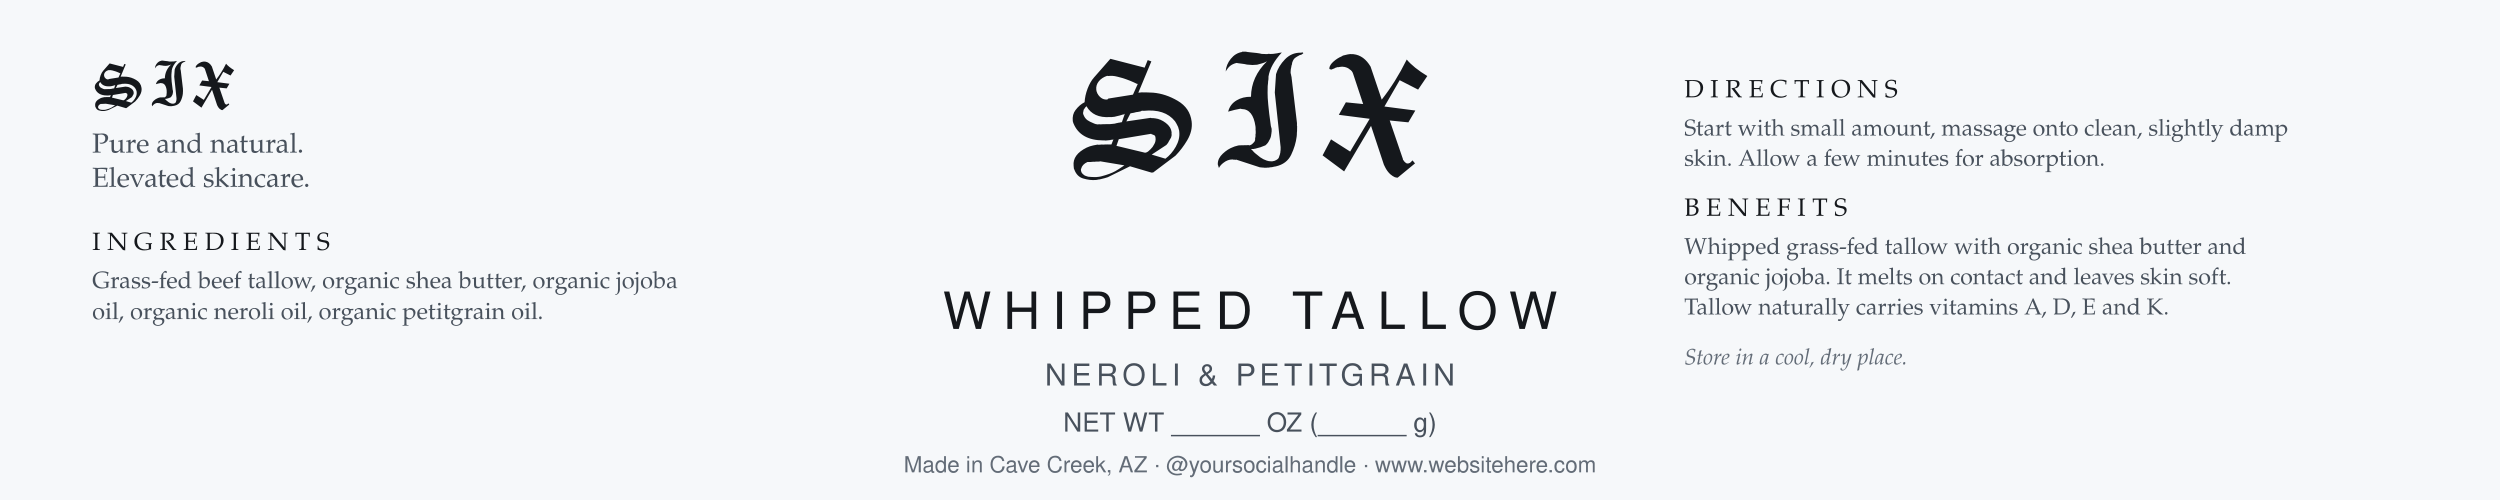
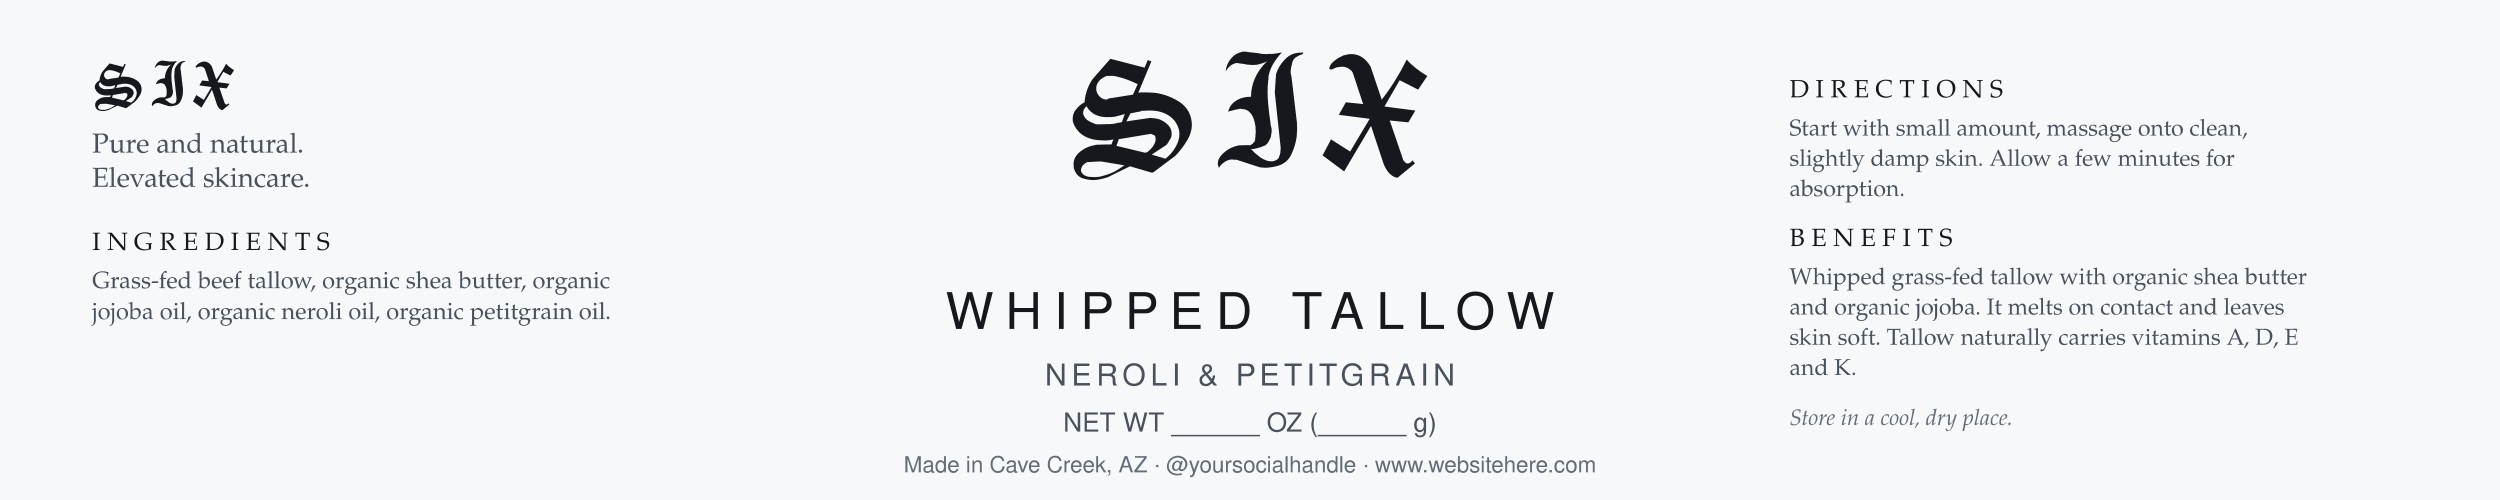
<svg xmlns="http://www.w3.org/2000/svg" width="190.0mm" height="38.0mm" viewBox="0 0 190.0 38.0">
  <rect x="0" y="0" width="190.0" height="38.0" fill="#f6f8fa" />
  <g transform="translate(81.000 3.400) scale(0.2619)">
    <path d="M12.94 4.08 22.88 6.65 23.77 4.46 24.83 4.83 21.05 13.92 22.01 13.82Q23.14 13.8 25.35 13.91Q28.99 14.22 32.5 16.29Q36.02 18.36 36.52 22.27Q36.86 24.97 35.24 27.72Q33.79 30.17 31.85 32.18L25.37 37.06L24.89 37.11L18.64 35.27L12.19 38.44Q11.91 38.57 11.24 38.73L10.19 38.99Q9.95 39.01 9.81 39.08L9.42 39.12Q9.13 39.15 9.09 39.2L8.75 39.24Q7.06 39.41 5 38.8Q3.23 38.25 2.48 36.23Q2.42 36.09 2.35 35.95L2.27 35.13Q1.93 31.89 6.06 29.85Q6.99 29.41 8 29.21L9.19 28.98Q9.35 29.07 9.98 29L10.41 28.95Q10.71 29.02 11.49 28.94Q11.68 28.97 12.07 28.93L13.24 28.95L13.86 27.37Q13.83 27.52 13.59 27.55L13.05 27.6Q13.01 27.66 12.91 27.67L11.8 27.78Q11.56 27.81 11.44 27.8Q11.32 27.79 11.17 27.75Q11.02 27.77 10.97 27.77Q4.18 27.75 2.19 22.73L2.18 22.64Q2.13 22.64 2.13 22.59L2.1 22.35Q2.05 22.36 2.05 22.31L2.03 22.16Q1.83 20.23 2.82 18.96Q3.98 17.42 5.46 16.68Q5.56 14.76 6.32 12.75Q7.09 10.74 8.18 9.51ZM6.3 34.02Q4.76 34.72 4.46 35.98Q4.37 36.08 4.39 36.28L4.42 36.57Q4.43 36.61 4.5 36.85Q4.5 36.9 4.54 36.97Q4.57 37.04 4.62 37.08Q4.63 37.13 4.63 37.18Q4.74 37.31 4.99 37.56Q5.23 37.8 5.44 37.92Q5.65 38.05 6.51 38.3Q6.85 38.31 7.59 38.38Q7.88 38.35 8.37 38.4Q8.61 38.37 8.76 38.41L9.68 38.31Q9.82 38.25 10.21 38.21Q12.82 37.54 14.35 36.7Q15.13 36.27 17 35L9.99 33.83Q9.85 33.9 9.61 33.92Q9.52 33.93 9.37 33.9Q9.22 33.91 9.17 33.92Q8.88 33.95 8.73 33.92L8.25 33.97Q8.2 33.97 7.96 33.95L7.18 34.03ZM22.08 19.14Q21.72 19.42 20.85 19.51L20.42 19.56Q19.71 19.78 19.18 19.83Q18.99 19.9 18.75 19.93L17.57 22.25L24.64 21.21Q24.85 21.34 25.29 21.29Q25.29 21.29 25.98 21.37Q27.51 21.55 29.02 22.69Q30.53 23.82 30.7 25.42L30.71 25.51Q30.67 25.57 30.68 25.66L30.72 26.05Q30.67 26.1 30.68 26.2L30.71 26.44Q30.71 26.49 30.67 26.54Q30.63 26.6 30.59 26.7Q30.55 26.8 30.56 26.9Q30.4 27.25 29.9 28.04Q29.86 28.14 29.76 28.32Q29.66 28.5 29.61 28.56Q29.57 28.61 29.18 29.09L24.93 31.88L28.91 33.07Q30.68 31.77 31.92 29.59Q33.15 27.41 32.93 25.28L32.89 24.89Q32.81 24.61 32.66 24.09Q32.65 23.94 32.52 23.71Q32.33 23.24 32.15 22.97Q32.09 22.83 31.92 22.58Q31.74 22.33 31.68 22.19Q28.76 18.54 22.58 19.18ZM24.79 25.84 15.38 27.41 14.7 29.34 22.77 31.28Q22.97 31.4 23.35 31.26Q23.59 31.19 23.91 30.96Q24.22 30.73 24.57 30.35Q24.66 30.25 24.86 30.03Q25.06 29.82 25.19 29.66Q25.86 28.66 25.99 28.06Q25.98 27.96 26.05 27.66Q26.05 27.61 26.07 27.41L26.01 26.79Q25.95 26.74 25.94 26.6L25.93 26.5Q25.88 26.51 25.85 26.44Q25.82 26.37 25.79 26.32Q25.76 26.27 25.35 26.12Q25.3 26.08 25.15 26.05Q25 26.01 24.97 25.99Q24.95 25.97 24.89 25.93L24.8 25.94ZM6.02 17.79Q5.94 17.95 5.67 18.17Q5.67 18.22 5.42 18.54Q5.42 18.54 5.33 18.67Q5.25 18.8 5.2 18.85Q5.04 19.6 5.04 19.63Q5.04 19.65 5.01 19.75L5.05 20.14Q5.05 20.19 5.1 20.23Q5.46 21.27 6.25 21.87Q6.83 22.3 8.26 22.88Q8.47 22.96 8.82 23.07Q8.92 23.06 8.96 23.05Q9.07 23.09 9.12 23.11Q9.17 23.13 9.36 23.11L9.7 23.07Q9.75 23.11 10.07 23.11Q10.39 23.1 10.77 23.06Q12.53 23.07 12.92 23.03L14.17 22.9Q14.37 22.88 14.84 22.73L14.94 22.72Q15.18 22.69 15.32 22.63L15.66 22.59Q15.85 22.57 15.99 22.51L16.28 22.48L17.14 20Q16.97 20.21 16.73 20.24L16.53 20.26Q16.49 20.31 16.35 20.32Q15.64 20.55 15.59 20.55Q15.12 20.7 14.83 20.73Q14.35 20.87 14.16 20.9L13.19 21Q12.95 21.02 12.8 20.99Q8 21.3 6.03 17.89ZM12.04 9.01Q10.48 9.51 9.59 10.6Q8.7 11.7 8.85 13.05Q8.88 13.34 8.92 13.48Q8.95 13.63 9.08 13.91Q9.09 13.95 9.21 14.23Q9.32 14.27 9.39 14.51Q10.48 16.05 12.07 15.89L12.34 15.62L19.49 14.48L20.88 11.4Q20.98 11.39 20.38 11.26Q20.37 11.21 20.27 11.15Q20.17 11.09 20.09 11.09Q20.02 11.1 19.86 10.97Q19.3 10.74 18.68 10.46L17.46 10Q16.55 9.66 15 9.28Q14.19 9.07 13.6 9.04Q13.01 9 12.24 9.08Z M51.19 2 52.25 2.01Q52.54 2.11 53.81 2.23L55.36 2.39Q55.65 2.4 56.13 2.5Q56.62 2.6 56.86 2.66Q57.39 2.71 58.41 2.72L58.9 2.63Q59.19 2.73 60.16 2.65Q60.6 2.56 61.43 2.47L61.48 2.47L61.53 2.42Q61.72 2.43 62.11 2.33Q62.3 2.34 62.69 2.25Q59.35 5.85 58.82 9.24L58.81 10.02Q58.76 10.16 58.75 10.31L58.75 10.5Q58.7 10.55 58.7 10.69L58.69 11.08Q58.59 11.76 58.59 12L58.56 13.95Q58.54 15.21 58.76 17.45Q58.93 19.49 59.51 23.58L59.74 24.41L59.73 25.33Q59.68 25.38 59.67 25.57L59.67 25.77Q59.62 25.91 59.62 26.01Q59.56 26.93 59.01 27.8Q58.71 28.52 57.93 29.19Q57.29 29.48 56.46 29.76Q56.22 29.8 55.71 29.96Q55.2 30.13 54.95 30.17Q54.9 30.17 54.81 30.17Q54.71 30.22 54.61 30.24Q54.51 30.27 54.32 30.26L53.74 30.26L53.98 30.5Q54.12 30.55 54.26 30.8L54.84 31.39Q56.09 32.42 56.43 32.67Q57.34 33.31 58.31 33.62Q58.79 33.77 58.89 33.77Q58.99 33.77 59.08 33.77Q59.18 33.82 59.23 33.82L59.91 33.83Q59.96 33.83 60.35 33.74Q60.4 33.74 60.69 33.65Q60.74 33.6 60.86 33.55Q60.98 33.51 61.03 33.48Q61.08 33.46 61.18 33.39Q61.28 33.32 61.32 33.29Q61.37 33.27 61.5 33.17Q61.62 33.08 61.64 33.03Q61.67 32.98 61.74 32.88Q61.82 32.79 61.82 32.76Q61.82 32.74 61.97 32.3L62.12 31.87Q62.12 31.72 62.22 31.43Q62.22 31.34 62.27 31.19L62.28 30.9Q62.28 30.75 62.33 30.61L62.34 29.73L60.65 13.88L61.01 8.54Q61.72 6.17 63.62 4.22Q65.51 2.28 68.13 2.31L68.82 2.23L68.91 2.52Q68.81 2.57 68.71 2.64Q68.61 2.71 68.54 2.76Q68.47 2.8 68.37 2.88Q68.27 2.95 68.15 2.95Q68.03 2.95 67.93 2.99Q67.83 3.04 67.74 3.09Q67 3.47 66.54 3.82Q66.07 4.18 65.77 5Q65.77 5.05 65.72 5.13Q65.67 5.2 65.67 5.34L65.66 5.49Q65.66 5.59 65.61 5.76Q65.56 5.93 65.46 6.17L65.46 6.36Q65.41 6.6 65.3 7.09Q65.25 7.33 65.25 7.72L65.24 8.16Q65.24 8.3 65.33 8.59Q65.33 8.64 65.38 8.69L65.38 8.79Q65.38 8.84 65.4 8.91Q65.43 8.98 65.47 9.23Q65.47 9.28 65.52 9.37L65.52 9.52L67.05 22.41Q67.05 22.7 67.09 22.75L67.08 23.48Q67.08 23.53 67.13 23.63L67.11 25.04Q67.06 25.23 67.06 25.57L67.05 26.1Q67 26.3 67 26.64Q66.67 29.3 65.4 31.94Q64.13 34.57 60.96 35.3Q60.81 35.3 60.42 35.39L59.84 35.53Q59.64 35.53 59.33 35.57Q59.01 35.62 58.86 35.66L58.48 35.66Q58.18 35.66 58.14 35.7L57.6 35.7Q57.55 35.65 57.41 35.65L56.97 35.64Q56.83 35.59 56.63 35.59L56.34 35.58L49.37 33.31L49.28 33.4L49.13 33.4Q49.08 33.4 48.99 33.35L48.6 33.35Q48.55 33.35 48.45 33.3L48.35 33.29Q46.99 33.28 45.72 34.28Q44.84 34.95 44.44 35.77L44.44 35.67Q44.39 35.62 44.34 35.53Q44.3 35.43 44.3 35.33L44.3 35.28Q44.25 35.09 44.18 34.97Q44.11 34.84 44.11 34.55Q44.13 32.95 45.56 31.61Q46.98 30.27 48.55 29.7Q48.69 29.61 49.03 29.51Q49.13 29.52 49.45 29.4Q49.77 29.28 50.01 29.24Q50.25 29.19 50.4 29.19L53.22 29.13Q53.22 29.23 53.31 29.23Q53.36 29.23 53.41 29.18Q53.46 29.13 53.75 29.04Q53.8 28.99 53.9 28.95Q54 28.9 54.07 28.83Q54.14 28.75 54.42 28.49Q54.69 28.23 54.76 28.11Q54.83 27.99 54.94 27.65L54.94 27.16Q54.94 27.02 55.05 26.63L55.05 25.95Q55.06 25.85 55.11 25.76L55.11 25.12Q55.07 24.98 55.07 24.64L55.08 24.15Q55.03 24.01 55.04 23.67Q54.32 18.7 51.07 18.66L50.68 18.56Q50.1 18.7 48.93 18.92Q48.63 19.02 48.05 19.16Q47.9 19.2 47.61 19.27Q47.32 19.34 47.12 19.43Q47.64 17.26 49.6 16.12Q51.36 15.07 53.74 15.1Q53.81 9.27 58.39 4.81Q58.29 4.86 58.04 4.98Q57.8 5.1 57.6 5.19Q57.41 5.29 56.97 5.4Q56.53 5.52 55.51 5.8Q54.63 5.88 54.15 5.88Q53.66 5.87 52.59 5.76Q52.35 5.71 51.82 5.6Q51.29 5.5 50.99 5.49Q50.7 5.49 50.22 5.39Q49.93 5.38 49.54 5.28Q48.42 5.56 47.71 6.13Q47 6.71 46.4 7.77Q46.52 5.78 47.88 4.09Q49.24 2.41 51.18 2.1Z M98.92 4.27Q100.89 6.65 104.91 9.08L102.24 13.02L96.89 10.29L92.47 17.93L101.43 19.09L99.41 22.52L94 21.98L97.82 33.14Q97.8 33.28 97.85 33.29L97.85 33.34Q97.83 33.43 97.93 33.44Q98.08 33.8 98.62 34.26Q98.67 34.26 98.71 34.27Q98.71 34.32 98.78 34.35Q98.85 34.38 98.99 34.45L99.18 34.47L99.23 34.43L99.43 34.45L99.48 34.41L99.53 34.41Q99.63 34.38 99.71 34.34Q99.79 34.3 99.84 34.3L100.1 34.09L100.61 33.56L101.34 34.43L96.3 38.58L95.77 38.52Q95.73 38.47 95.63 38.46L95.49 38.44Q95.44 38.38 95.35 38.37Q94.88 38.17 94.12 37.54Q93.2 36.65 92.65 35.51Q92.53 35.25 92.3 34.79L88.58 23.54L80.77 36.76L74.52 32.11L76.97 27.46L82.52 31L88.19 21.49L79.23 20.34L81.27 16.71L86.29 17.21L83.37 8.4Q83.12 7.59 82.39 7.16Q81.86 6.66 80.91 6.45L80.23 6.37Q80.08 6.4 79.94 6.39L79.34 6.46Q79.29 6.46 79.22 6.5Q79.14 6.54 78.99 6.52L78.8 6.5Q78.75 6.54 78.64 6.58Q78.54 6.61 78.49 6.61Q78.45 6.6 78.37 6.64Q78.29 6.68 78.24 6.7Q78.19 6.72 78.08 6.78Q77.98 6.84 77.87 6.9Q77.77 6.96 77.72 6.96Q77.67 6.95 77.59 6.99Q77.51 7.03 77.46 7.05Q77.41 7.07 77.28 7.12Q77.15 7.18 77.05 7.22L76.58 7.07L76.46 6.86Q76.58 5.84 77.72 4.85Q78.86 3.86 79.99 3.41Q80.21 3.24 80.44 3.14Q80.67 3.05 81.32 2.93Q81.47 2.9 81.73 2.83Q81.82 2.84 81.9 2.8Q81.98 2.76 82.07 2.77Q82.17 2.78 82.47 2.72Q82.62 2.74 82.77 2.71L83.01 2.74Q83.15 2.75 83.3 2.72L83.54 2.75Q86.53 3.1 88.45 6.36L91.68 15.93Q95.7 10.83 98.91 4.36Z" fill="#15181c" />
  </g>
-   <text x="95.00" y="25.00" font-family="Helvetica, Arial, sans-serif" font-size="3.90" fill="#15181c" text-anchor="middle" letter-spacing="0.950">WHIPPED TALLOW</text>
+   <text x="95.00" y="25.00" font-family="Helvetica, Arial, sans-serif" font-size="3.85" fill="#15181c" text-anchor="middle" letter-spacing="0.950">WHIPPED TALLOW</text>
  <text x="95.00" y="29.30" font-family="Helvetica, Arial, sans-serif" font-size="2.30" fill="#48515c" text-anchor="middle" letter-spacing="0.350">NEROLI &amp; PETITGRAIN</text>
  <text x="95.00" y="32.80" font-family="Helvetica, Arial, sans-serif" font-size="2.00" fill="#48515c" text-anchor="middle">NET WT ______ OZ (______ g)</text>
  <text x="95.00" y="35.90" font-family="Helvetica, Arial, sans-serif" font-size="1.70" fill="#636c77" text-anchor="middle">Made in Cave Creek, AZ   ·   @yoursocialhandle   ·   www.websitehere.com</text>
  <g transform="translate(7.000 4.400) scale(0.10289)">
    <path d="M12.94 4.08 22.88 6.65 23.77 4.46 24.83 4.83 21.05 13.92 22.01 13.82Q23.14 13.8 25.35 13.91Q28.99 14.22 32.5 16.29Q36.02 18.36 36.52 22.27Q36.86 24.97 35.24 27.72Q33.79 30.17 31.85 32.18L25.37 37.06L24.89 37.11L18.64 35.27L12.19 38.44Q11.91 38.57 11.24 38.73L10.19 38.99Q9.95 39.01 9.81 39.08L9.42 39.12Q9.13 39.15 9.09 39.2L8.75 39.24Q7.06 39.41 5 38.8Q3.23 38.25 2.48 36.23Q2.42 36.09 2.35 35.95L2.27 35.13Q1.93 31.89 6.06 29.85Q6.99 29.41 8 29.21L9.19 28.98Q9.35 29.07 9.98 29L10.41 28.95Q10.71 29.02 11.49 28.94Q11.68 28.97 12.07 28.93L13.24 28.95L13.86 27.37Q13.83 27.52 13.59 27.55L13.05 27.6Q13.01 27.66 12.91 27.67L11.8 27.78Q11.56 27.81 11.44 27.8Q11.32 27.79 11.17 27.75Q11.02 27.77 10.97 27.77Q4.18 27.75 2.19 22.73L2.18 22.64Q2.13 22.64 2.13 22.59L2.1 22.35Q2.05 22.36 2.05 22.31L2.03 22.16Q1.83 20.23 2.82 18.96Q3.98 17.42 5.46 16.68Q5.56 14.76 6.32 12.75Q7.09 10.74 8.18 9.51ZM6.3 34.02Q4.76 34.72 4.46 35.98Q4.37 36.08 4.39 36.28L4.42 36.57Q4.43 36.61 4.5 36.85Q4.5 36.9 4.54 36.97Q4.57 37.04 4.62 37.08Q4.63 37.13 4.63 37.18Q4.74 37.31 4.99 37.56Q5.23 37.8 5.44 37.92Q5.65 38.05 6.51 38.3Q6.85 38.31 7.59 38.38Q7.88 38.35 8.37 38.4Q8.61 38.37 8.76 38.41L9.68 38.31Q9.82 38.25 10.21 38.21Q12.82 37.54 14.35 36.7Q15.13 36.27 17 35L9.99 33.83Q9.85 33.9 9.61 33.92Q9.52 33.93 9.37 33.9Q9.22 33.91 9.17 33.92Q8.88 33.95 8.73 33.92L8.25 33.97Q8.2 33.97 7.96 33.95L7.18 34.03ZM22.08 19.14Q21.72 19.42 20.85 19.51L20.42 19.56Q19.71 19.78 19.18 19.83Q18.99 19.9 18.75 19.93L17.57 22.25L24.64 21.21Q24.85 21.34 25.29 21.29Q25.29 21.29 25.98 21.37Q27.51 21.55 29.02 22.69Q30.53 23.82 30.7 25.42L30.71 25.51Q30.67 25.57 30.68 25.66L30.72 26.05Q30.67 26.1 30.68 26.2L30.71 26.44Q30.71 26.49 30.67 26.54Q30.63 26.6 30.59 26.7Q30.55 26.8 30.56 26.9Q30.4 27.25 29.9 28.04Q29.86 28.14 29.76 28.32Q29.66 28.5 29.61 28.56Q29.57 28.61 29.18 29.09L24.93 31.88L28.91 33.07Q30.68 31.77 31.92 29.59Q33.15 27.41 32.93 25.28L32.89 24.89Q32.81 24.61 32.66 24.09Q32.65 23.94 32.52 23.71Q32.33 23.24 32.15 22.97Q32.09 22.83 31.92 22.58Q31.74 22.33 31.68 22.19Q28.76 18.54 22.58 19.18ZM24.79 25.84 15.38 27.41 14.7 29.34 22.77 31.28Q22.97 31.4 23.35 31.26Q23.59 31.19 23.91 30.96Q24.22 30.73 24.57 30.35Q24.66 30.25 24.86 30.03Q25.06 29.82 25.19 29.66Q25.86 28.66 25.99 28.06Q25.98 27.96 26.05 27.66Q26.05 27.61 26.07 27.41L26.01 26.79Q25.95 26.74 25.94 26.6L25.93 26.5Q25.88 26.51 25.85 26.44Q25.82 26.37 25.79 26.32Q25.76 26.27 25.35 26.12Q25.3 26.08 25.15 26.05Q25 26.01 24.97 25.99Q24.95 25.97 24.89 25.93L24.8 25.94ZM6.02 17.79Q5.94 17.95 5.67 18.17Q5.67 18.22 5.42 18.54Q5.42 18.54 5.33 18.67Q5.25 18.8 5.2 18.85Q5.04 19.6 5.04 19.63Q5.04 19.65 5.01 19.75L5.05 20.14Q5.05 20.19 5.1 20.23Q5.46 21.27 6.25 21.87Q6.83 22.3 8.26 22.88Q8.47 22.96 8.82 23.07Q8.92 23.06 8.96 23.05Q9.07 23.09 9.12 23.11Q9.17 23.13 9.36 23.11L9.7 23.07Q9.75 23.11 10.07 23.11Q10.39 23.1 10.77 23.06Q12.53 23.07 12.92 23.03L14.17 22.9Q14.37 22.88 14.84 22.73L14.94 22.72Q15.18 22.69 15.32 22.63L15.66 22.59Q15.85 22.57 15.99 22.51L16.28 22.48L17.14 20Q16.97 20.21 16.73 20.24L16.53 20.26Q16.49 20.31 16.35 20.32Q15.64 20.55 15.59 20.55Q15.12 20.7 14.83 20.73Q14.35 20.87 14.16 20.9L13.19 21Q12.95 21.02 12.8 20.99Q8 21.3 6.03 17.89ZM12.04 9.01Q10.48 9.51 9.59 10.6Q8.7 11.7 8.85 13.05Q8.88 13.34 8.92 13.48Q8.95 13.63 9.08 13.91Q9.09 13.95 9.21 14.23Q9.32 14.27 9.39 14.51Q10.48 16.05 12.07 15.89L12.34 15.62L19.49 14.48L20.88 11.4Q20.98 11.39 20.38 11.26Q20.37 11.21 20.27 11.15Q20.17 11.09 20.09 11.09Q20.02 11.1 19.86 10.97Q19.3 10.74 18.68 10.46L17.46 10Q16.55 9.66 15 9.28Q14.19 9.07 13.6 9.04Q13.01 9 12.24 9.08Z M51.19 2 52.25 2.01Q52.54 2.11 53.81 2.23L55.36 2.39Q55.65 2.4 56.13 2.5Q56.62 2.6 56.86 2.66Q57.39 2.71 58.41 2.72L58.9 2.63Q59.19 2.73 60.16 2.65Q60.6 2.56 61.43 2.47L61.48 2.47L61.53 2.42Q61.72 2.43 62.11 2.33Q62.3 2.34 62.69 2.25Q59.35 5.85 58.82 9.24L58.81 10.02Q58.76 10.16 58.75 10.31L58.75 10.5Q58.7 10.55 58.7 10.69L58.69 11.08Q58.59 11.76 58.59 12L58.56 13.95Q58.54 15.21 58.76 17.45Q58.93 19.49 59.51 23.58L59.74 24.41L59.73 25.33Q59.68 25.38 59.67 25.57L59.67 25.77Q59.62 25.91 59.62 26.01Q59.56 26.93 59.01 27.8Q58.71 28.52 57.93 29.19Q57.29 29.48 56.46 29.76Q56.22 29.8 55.71 29.96Q55.2 30.13 54.95 30.17Q54.9 30.17 54.81 30.17Q54.71 30.22 54.61 30.24Q54.51 30.27 54.32 30.26L53.74 30.26L53.98 30.5Q54.12 30.55 54.26 30.8L54.84 31.39Q56.09 32.42 56.43 32.67Q57.34 33.31 58.31 33.62Q58.79 33.77 58.89 33.77Q58.99 33.77 59.08 33.77Q59.18 33.82 59.23 33.82L59.91 33.83Q59.96 33.83 60.35 33.74Q60.4 33.74 60.69 33.65Q60.74 33.6 60.86 33.55Q60.98 33.51 61.03 33.48Q61.08 33.46 61.18 33.39Q61.28 33.32 61.32 33.29Q61.37 33.27 61.5 33.17Q61.62 33.08 61.64 33.03Q61.67 32.98 61.74 32.88Q61.82 32.79 61.82 32.76Q61.82 32.74 61.97 32.3L62.12 31.87Q62.12 31.72 62.22 31.43Q62.22 31.34 62.27 31.19L62.28 30.9Q62.28 30.75 62.33 30.61L62.34 29.73L60.65 13.88L61.01 8.54Q61.72 6.17 63.62 4.22Q65.51 2.28 68.13 2.31L68.82 2.23L68.91 2.52Q68.81 2.57 68.71 2.64Q68.61 2.71 68.54 2.76Q68.47 2.8 68.37 2.88Q68.27 2.95 68.15 2.95Q68.03 2.95 67.93 2.99Q67.83 3.04 67.74 3.09Q67 3.47 66.54 3.82Q66.07 4.18 65.77 5Q65.77 5.05 65.72 5.13Q65.67 5.2 65.67 5.34L65.66 5.49Q65.66 5.59 65.61 5.76Q65.56 5.93 65.46 6.17L65.46 6.36Q65.41 6.6 65.3 7.09Q65.25 7.33 65.25 7.72L65.24 8.16Q65.24 8.3 65.33 8.59Q65.33 8.64 65.38 8.69L65.38 8.79Q65.38 8.84 65.4 8.91Q65.43 8.98 65.47 9.23Q65.47 9.28 65.52 9.37L65.52 9.52L67.05 22.41Q67.05 22.7 67.09 22.75L67.08 23.48Q67.08 23.53 67.13 23.63L67.11 25.04Q67.06 25.23 67.06 25.57L67.05 26.1Q67 26.3 67 26.64Q66.67 29.3 65.4 31.94Q64.13 34.57 60.96 35.3Q60.81 35.3 60.42 35.39L59.84 35.53Q59.64 35.53 59.33 35.57Q59.01 35.62 58.86 35.66L58.48 35.66Q58.18 35.66 58.14 35.7L57.6 35.7Q57.55 35.65 57.41 35.65L56.97 35.64Q56.83 35.59 56.63 35.59L56.34 35.58L49.37 33.31L49.28 33.4L49.13 33.4Q49.08 33.4 48.99 33.35L48.6 33.35Q48.55 33.35 48.45 33.3L48.35 33.29Q46.99 33.28 45.72 34.28Q44.84 34.95 44.44 35.77L44.44 35.67Q44.39 35.62 44.34 35.53Q44.3 35.43 44.3 35.33L44.3 35.28Q44.25 35.09 44.18 34.97Q44.11 34.84 44.11 34.55Q44.13 32.95 45.56 31.61Q46.98 30.27 48.55 29.7Q48.69 29.61 49.03 29.51Q49.13 29.52 49.45 29.4Q49.77 29.28 50.01 29.24Q50.25 29.19 50.4 29.19L53.22 29.13Q53.22 29.23 53.31 29.23Q53.36 29.23 53.41 29.18Q53.46 29.13 53.75 29.04Q53.8 28.99 53.9 28.95Q54 28.9 54.07 28.83Q54.14 28.75 54.42 28.49Q54.69 28.23 54.76 28.11Q54.83 27.99 54.94 27.65L54.94 27.16Q54.94 27.02 55.05 26.63L55.05 25.95Q55.06 25.85 55.11 25.76L55.11 25.12Q55.07 24.98 55.07 24.64L55.08 24.15Q55.03 24.01 55.04 23.67Q54.32 18.7 51.07 18.66L50.68 18.56Q50.1 18.7 48.93 18.92Q48.63 19.02 48.05 19.16Q47.9 19.2 47.61 19.27Q47.32 19.34 47.12 19.43Q47.64 17.26 49.6 16.12Q51.36 15.07 53.74 15.1Q53.81 9.27 58.39 4.81Q58.29 4.86 58.04 4.98Q57.8 5.1 57.6 5.19Q57.41 5.29 56.97 5.4Q56.53 5.52 55.51 5.8Q54.63 5.88 54.15 5.88Q53.66 5.87 52.59 5.76Q52.35 5.71 51.82 5.6Q51.29 5.5 50.99 5.49Q50.7 5.49 50.22 5.39Q49.93 5.38 49.54 5.28Q48.42 5.56 47.71 6.13Q47 6.71 46.4 7.77Q46.52 5.78 47.88 4.09Q49.24 2.41 51.18 2.1Z M98.92 4.27Q100.89 6.65 104.91 9.08L102.24 13.02L96.89 10.29L92.47 17.93L101.43 19.09L99.41 22.52L94 21.98L97.82 33.14Q97.8 33.28 97.85 33.29L97.85 33.34Q97.83 33.43 97.93 33.44Q98.08 33.8 98.62 34.26Q98.67 34.26 98.71 34.27Q98.71 34.32 98.78 34.35Q98.85 34.38 98.99 34.45L99.18 34.47L99.23 34.43L99.43 34.45L99.48 34.41L99.53 34.41Q99.63 34.38 99.71 34.34Q99.79 34.3 99.84 34.3L100.1 34.09L100.61 33.56L101.34 34.43L96.3 38.58L95.77 38.52Q95.73 38.47 95.63 38.46L95.49 38.44Q95.44 38.38 95.35 38.37Q94.88 38.17 94.12 37.54Q93.2 36.65 92.65 35.51Q92.53 35.25 92.3 34.79L88.58 23.54L80.77 36.76L74.52 32.11L76.97 27.46L82.52 31L88.19 21.49L79.23 20.34L81.27 16.71L86.29 17.21L83.37 8.4Q83.12 7.59 82.39 7.16Q81.86 6.66 80.91 6.45L80.23 6.37Q80.08 6.4 79.94 6.39L79.34 6.46Q79.29 6.46 79.22 6.5Q79.14 6.54 78.99 6.52L78.8 6.5Q78.75 6.54 78.64 6.58Q78.54 6.61 78.49 6.61Q78.45 6.6 78.37 6.64Q78.29 6.68 78.24 6.7Q78.19 6.72 78.08 6.78Q77.98 6.84 77.87 6.9Q77.77 6.96 77.72 6.96Q77.67 6.95 77.59 6.99Q77.51 7.03 77.46 7.05Q77.41 7.07 77.28 7.12Q77.15 7.18 77.05 7.22L76.58 7.07L76.46 6.86Q76.58 5.84 77.72 4.85Q78.86 3.86 79.99 3.41Q80.21 3.24 80.44 3.14Q80.67 3.05 81.32 2.93Q81.47 2.9 81.73 2.83Q81.82 2.84 81.9 2.8Q81.98 2.76 82.07 2.77Q82.17 2.78 82.47 2.72Q82.62 2.74 82.77 2.71L83.01 2.74Q83.15 2.75 83.3 2.72L83.54 2.75Q86.53 3.1 88.45 6.36L91.68 15.93Q95.7 10.83 98.91 4.36Z" fill="#15181c" />
  </g>
  <text x="7.00" y="11.60" font-family="Palatino, Georgia, serif" font-size="2.10" fill="#48515c">Pure and natural.</text>
  <text x="7.00" y="14.20" font-family="Palatino, Georgia, serif" font-size="2.10" fill="#48515c">Elevated skincare.</text>
  <text x="7.00" y="19.00" font-family="Palatino, Georgia, serif" font-size="1.90" fill="#15181c" letter-spacing="0.500">INGREDIENTS</text>
-   <text x="7.00" y="21.90" font-family="Palatino, Georgia, serif" font-size="1.80" fill="#48515c">Grass-fed beef tallow, organic shea butter, organic jojoba</text>
-   <text x="7.00" y="24.25" font-family="Palatino, Georgia, serif" font-size="1.80" fill="#48515c">oil, organic neroli oil, organic petitgrain oil.</text>
-   <text x="128.00" y="7.40" font-family="Palatino, Georgia, serif" font-size="1.90" fill="#15181c" letter-spacing="0.500">DIRECTIONS</text>
-   <text x="128.00" y="10.30" font-family="Palatino, Georgia, serif" font-size="1.75" fill="#48515c">Start with small amount, massage onto clean, slightly damp</text>
-   <text x="128.00" y="12.60" font-family="Palatino, Georgia, serif" font-size="1.75" fill="#48515c">skin. Allow a few minutes for absorption.</text>
-   <text x="128.00" y="16.40" font-family="Palatino, Georgia, serif" font-size="1.90" fill="#15181c" letter-spacing="0.500">BENEFITS</text>
-   <text x="128.00" y="19.30" font-family="Palatino, Georgia, serif" font-size="1.75" fill="#48515c">Whipped grass-fed tallow with organic shea butter and</text>
-   <text x="128.00" y="21.60" font-family="Palatino, Georgia, serif" font-size="1.75" fill="#48515c">organic jojoba. It melts on contact and leaves skin soft.</text>
-   <text x="128.00" y="23.90" font-family="Palatino, Georgia, serif" font-size="1.75" fill="#48515c">Tallow naturally carries vitamins A, D, E and K.</text>
-   <text x="128.00" y="27.70" font-family="Palatino, Georgia, serif" font-size="1.70" fill="#636c77" font-style="italic">Store in a cool, dry place.</text>
+   <text x="7.00" y="21.90" font-family="Palatino, Georgia, serif" font-size="1.80" fill="#48515c">Grass-fed beef tallow, organic shea butter, organic</text>
+   <text x="7.00" y="24.25" font-family="Palatino, Georgia, serif" font-size="1.80" fill="#48515c">jojoba oil, organic neroli oil, organic petitgrain oil.</text>
+   <text x="136.00" y="7.40" font-family="Palatino, Georgia, serif" font-size="1.90" fill="#15181c" letter-spacing="0.500">DIRECTIONS</text>
+   <text x="136.00" y="10.30" font-family="Palatino, Georgia, serif" font-size="1.75" fill="#48515c">Start with small amount, massage onto clean,</text>
+   <text x="136.00" y="12.60" font-family="Palatino, Georgia, serif" font-size="1.75" fill="#48515c">slightly damp skin. Allow a few minutes for</text>
+   <text x="136.00" y="14.90" font-family="Palatino, Georgia, serif" font-size="1.75" fill="#48515c">absorption.</text>
+   <text x="136.00" y="18.70" font-family="Palatino, Georgia, serif" font-size="1.90" fill="#15181c" letter-spacing="0.500">BENEFITS</text>
+   <text x="136.00" y="21.60" font-family="Palatino, Georgia, serif" font-size="1.75" fill="#48515c">Whipped grass-fed tallow with organic shea butter</text>
+   <text x="136.00" y="23.90" font-family="Palatino, Georgia, serif" font-size="1.75" fill="#48515c">and organic jojoba. It melts on contact and leaves</text>
+   <text x="136.00" y="26.20" font-family="Palatino, Georgia, serif" font-size="1.75" fill="#48515c">skin soft. Tallow naturally carries vitamins A, D, E</text>
+   <text x="136.00" y="28.50" font-family="Palatino, Georgia, serif" font-size="1.75" fill="#48515c">and K.</text>
+   <text x="136.00" y="32.30" font-family="Palatino, Georgia, serif" font-size="1.70" fill="#636c77" font-style="italic">Store in a cool, dry place.</text>
</svg>
